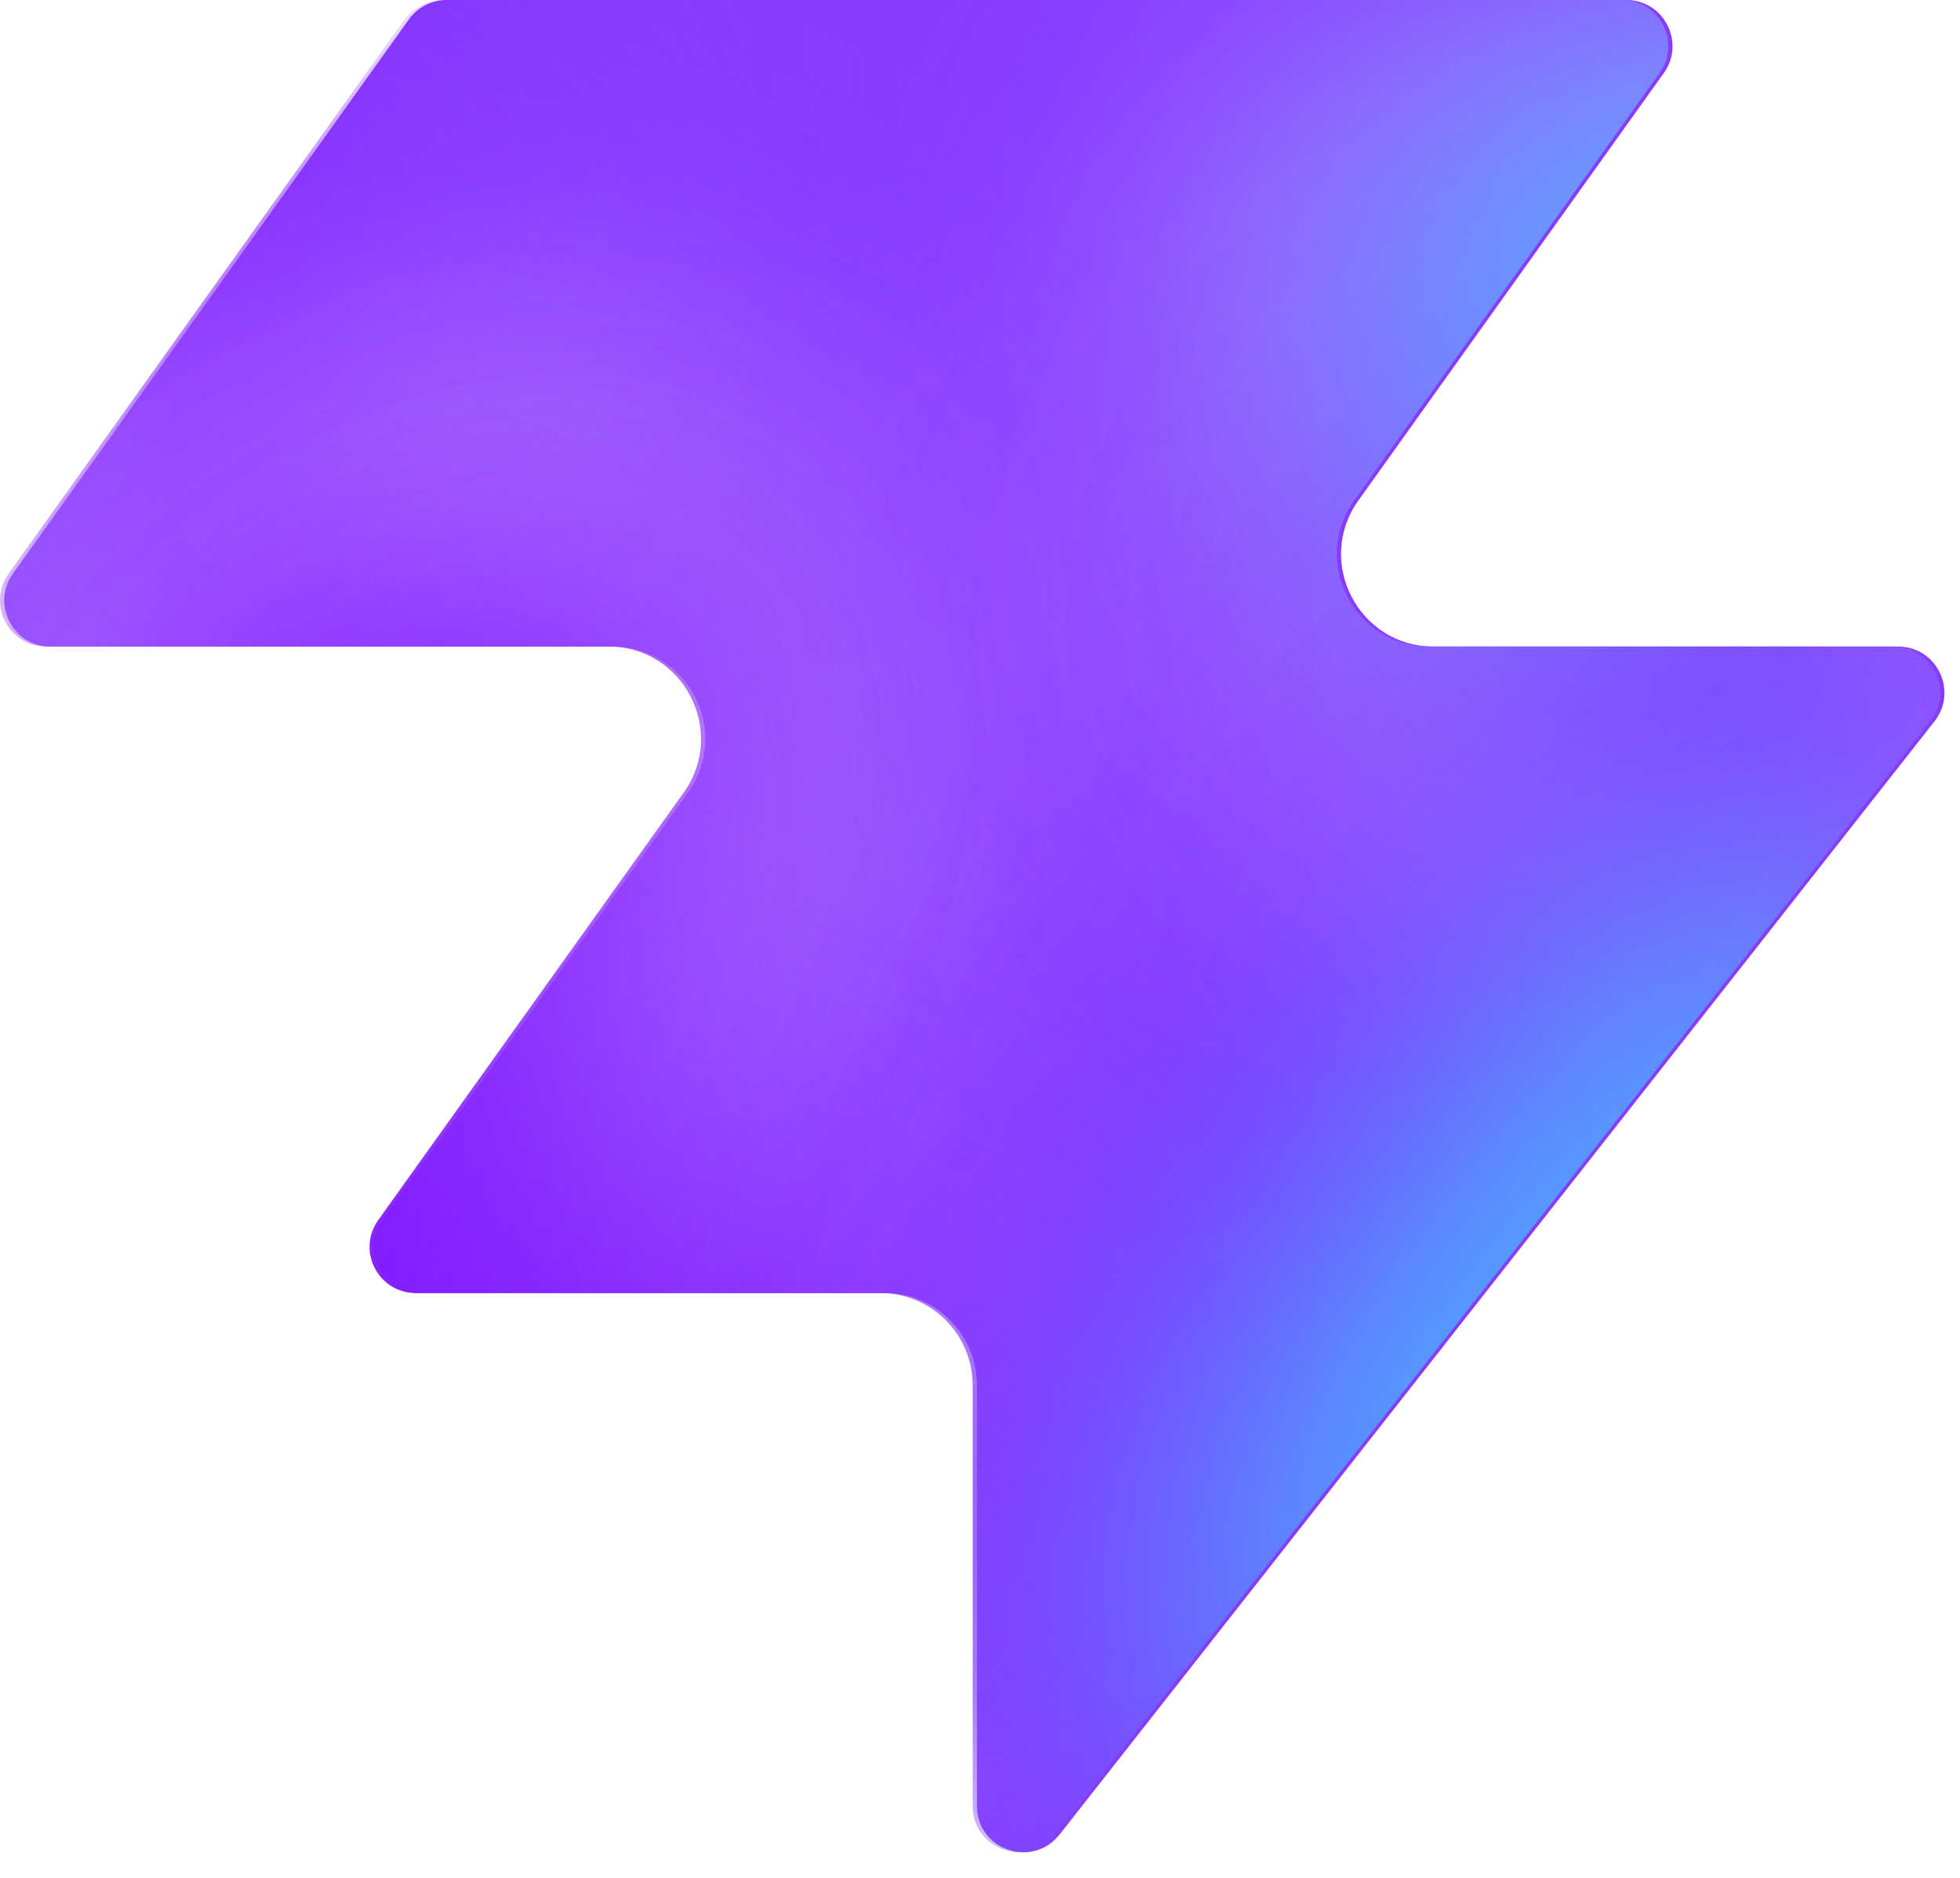
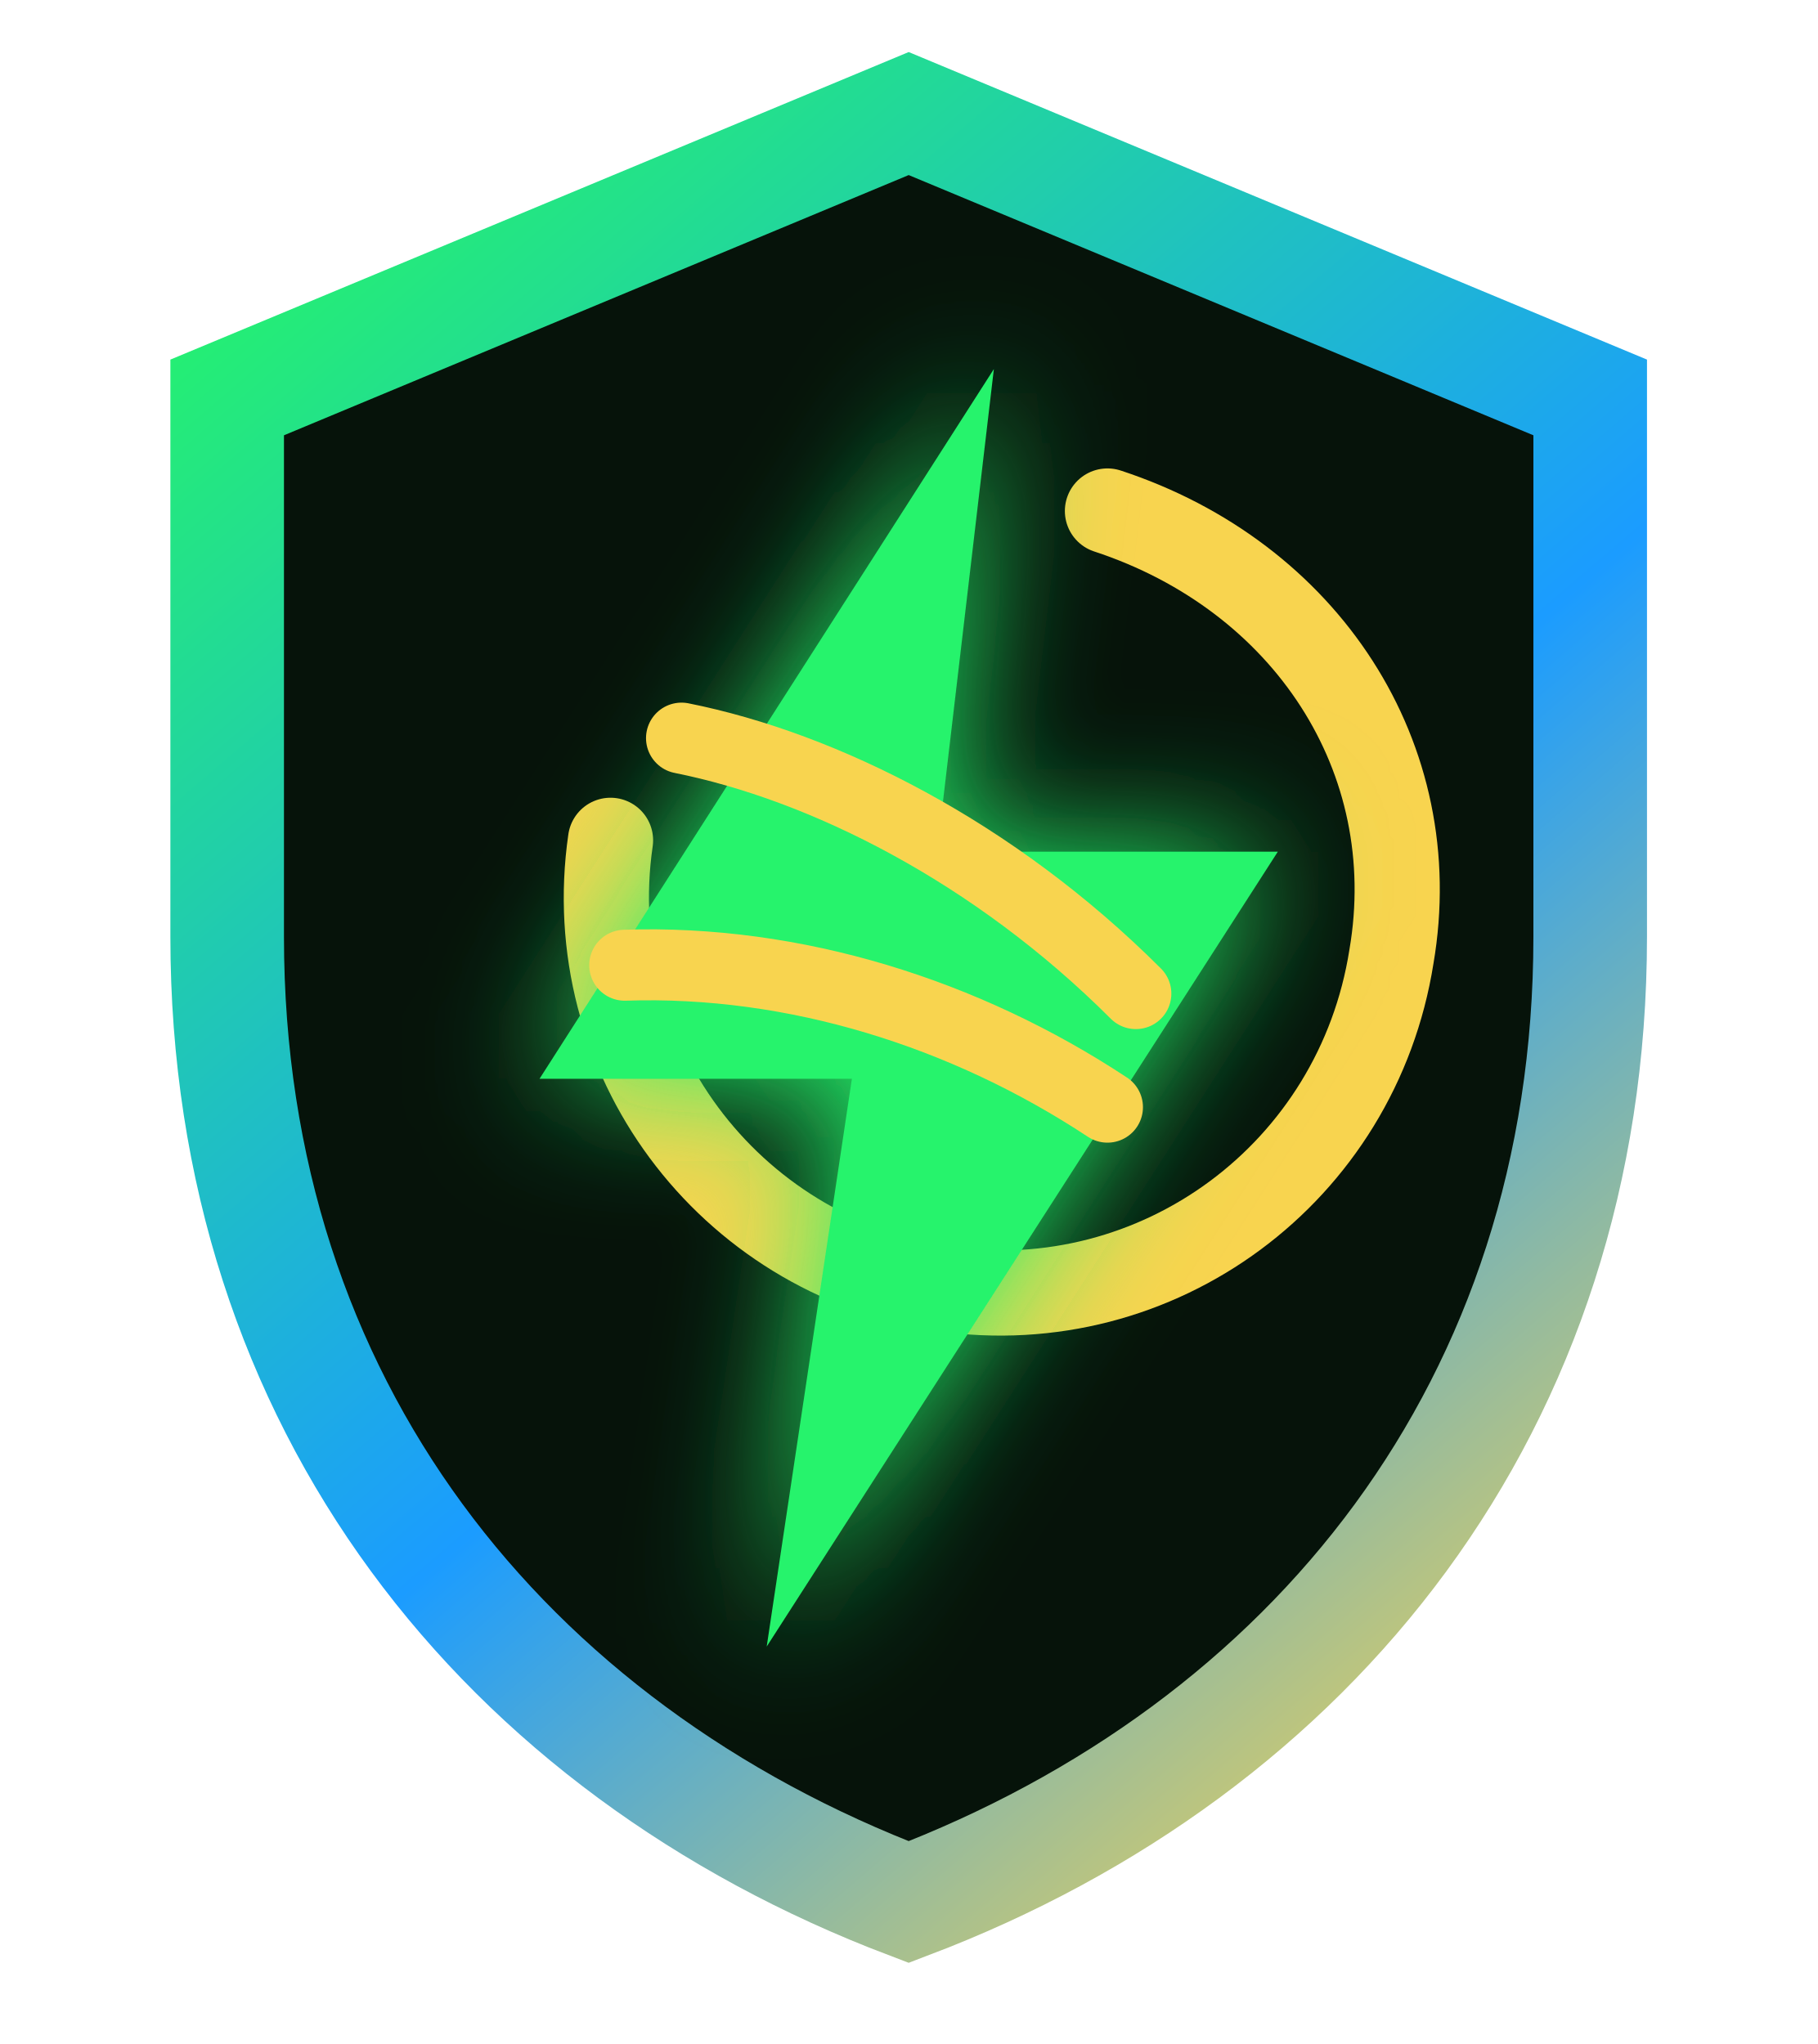
- <svg xmlns="http://www.w3.org/2000/svg" width="48" height="46" fill="none" viewBox="0 0 48 46">
-   <path fill="#863bff" d="M25.946 44.938c-.664.845-2.021.375-2.021-.698V33.937a2.26 2.26 0 0 0-2.262-2.262H10.287c-.92 0-1.456-1.04-.92-1.788l7.48-10.471c1.07-1.497 0-3.578-1.842-3.578H1.237c-.92 0-1.456-1.04-.92-1.788L10.013.474c.214-.297.556-.474.92-.474h28.894c.92 0 1.456 1.04.92 1.788l-7.48 10.471c-1.07 1.498 0 3.579 1.842 3.579h11.377c.943 0 1.473 1.088.89 1.83L25.947 44.94z" style="fill:#863bff;fill:color(display-p3 .525 .23 1);fill-opacity:1" />
-   <mask id="a" width="48" height="46" x="0" y="0" maskUnits="userSpaceOnUse" style="mask-type:alpha">
-     <path fill="#000" d="M25.842 44.938c-.664.844-2.021.375-2.021-.698V33.937a2.26 2.26 0 0 0-2.262-2.262H10.183c-.92 0-1.456-1.04-.92-1.788l7.48-10.471c1.07-1.498 0-3.579-1.842-3.579H1.133c-.92 0-1.456-1.04-.92-1.787L9.91.473c.214-.297.556-.474.92-.474h28.894c.92 0 1.456 1.04.92 1.788l-7.48 10.471c-1.07 1.498 0 3.578 1.842 3.578h11.377c.943 0 1.473 1.088.89 1.832L25.843 44.94z" style="fill:#000;fill-opacity:1" />
-   </mask>
-   <g mask="url(#a)">
-     <g filter="url(#b)">
-       <ellipse cx="5.508" cy="14.704" fill="#ede6ff" rx="5.508" ry="14.704" style="fill:#ede6ff;fill:color(display-p3 .927 .903 1);fill-opacity:1" transform="matrix(.00324 1 1 -.00324 -4.47 31.516)" />
-     </g>
-     <g filter="url(#c)">
-       <ellipse cx="10.399" cy="29.851" fill="#ede6ff" rx="10.399" ry="29.851" style="fill:#ede6ff;fill:color(display-p3 .927 .903 1);fill-opacity:1" transform="matrix(.00324 1 1 -.00324 -39.328 7.883)" />
-     </g>
-     <g filter="url(#d)">
-       <ellipse cx="5.508" cy="30.487" fill="#7e14ff" rx="5.508" ry="30.487" style="fill:#7e14ff;fill:color(display-p3 .492 .077 1);fill-opacity:1" transform="rotate(89.814 -25.913 -14.639)scale(1 -1)" />
-     </g>
-     <g filter="url(#e)">
-       <ellipse cx="5.508" cy="30.599" fill="#7e14ff" rx="5.508" ry="30.599" style="fill:#7e14ff;fill:color(display-p3 .492 .077 1);fill-opacity:1" transform="rotate(89.814 -32.644 -3.334)scale(1 -1)" />
-     </g>
-     <g filter="url(#f)">
-       <ellipse cx="5.508" cy="30.599" fill="#7e14ff" rx="5.508" ry="30.599" style="fill:#7e14ff;fill:color(display-p3 .492 .077 1);fill-opacity:1" transform="matrix(.00324 1 1 -.00324 -34.34 30.47)" />
-     </g>
-     <g filter="url(#g)">
-       <ellipse cx="14.072" cy="22.078" fill="#ede6ff" rx="14.072" ry="22.078" style="fill:#ede6ff;fill:color(display-p3 .927 .903 1);fill-opacity:1" transform="rotate(93.35 24.506 48.493)scale(-1 1)" />
-     </g>
-     <g filter="url(#h)">
-       <ellipse cx="3.47" cy="21.501" fill="#7e14ff" rx="3.47" ry="21.501" style="fill:#7e14ff;fill:color(display-p3 .492 .077 1);fill-opacity:1" transform="rotate(89.009 28.708 47.59)scale(-1 1)" />
-     </g>
-     <g filter="url(#i)">
-       <ellipse cx="3.47" cy="21.501" fill="#7e14ff" rx="3.47" ry="21.501" style="fill:#7e14ff;fill:color(display-p3 .492 .077 1);fill-opacity:1" transform="rotate(89.009 28.708 47.59)scale(-1 1)" />
-     </g>
-     <g filter="url(#j)">
-       <ellipse cx=".387" cy="8.972" fill="#7e14ff" rx="4.407" ry="29.108" style="fill:#7e14ff;fill:color(display-p3 .492 .077 1);fill-opacity:1" transform="rotate(39.51 .387 8.972)" />
-     </g>
-     <g filter="url(#k)">
-       <ellipse cx="47.523" cy="-6.092" fill="#7e14ff" rx="4.407" ry="29.108" style="fill:#7e14ff;fill:color(display-p3 .492 .077 1);fill-opacity:1" transform="rotate(37.892 47.523 -6.092)" />
-     </g>
-     <g filter="url(#l)">
-       <ellipse cx="41.412" cy="6.333" fill="#47bfff" rx="5.971" ry="9.665" style="fill:#47bfff;fill:color(display-p3 .28 .748 1);fill-opacity:1" transform="rotate(37.892 41.412 6.333)" />
-     </g>
-     <g filter="url(#m)">
-       <ellipse cx="-1.879" cy="38.332" fill="#7e14ff" rx="4.407" ry="29.108" style="fill:#7e14ff;fill:color(display-p3 .492 .077 1);fill-opacity:1" transform="rotate(37.892 -1.88 38.332)" />
-     </g>
-     <g filter="url(#n)">
-       <ellipse cx="-1.879" cy="38.332" fill="#7e14ff" rx="4.407" ry="29.108" style="fill:#7e14ff;fill:color(display-p3 .492 .077 1);fill-opacity:1" transform="rotate(37.892 -1.88 38.332)" />
-     </g>
-     <g filter="url(#o)">
-       <ellipse cx="35.651" cy="29.907" fill="#7e14ff" rx="4.407" ry="29.108" style="fill:#7e14ff;fill:color(display-p3 .492 .077 1);fill-opacity:1" transform="rotate(37.892 35.651 29.907)" />
-     </g>
-     <g filter="url(#p)">
-       <ellipse cx="38.418" cy="32.4" fill="#47bfff" rx="5.971" ry="15.297" style="fill:#47bfff;fill:color(display-p3 .28 .748 1);fill-opacity:1" transform="rotate(37.892 38.418 32.4)" />
-     </g>
-   </g>
+ <svg xmlns="http://www.w3.org/2000/svg" viewBox="0 0 64 72">
  <defs>
-     <filter id="b" width="60.045" height="41.654" x="-19.77" y="16.149" color-interpolation-filters="sRGB" filterUnits="userSpaceOnUse">
-       <feFlood flood-opacity="0" result="BackgroundImageFix" />
-       <feBlend in="SourceGraphic" in2="BackgroundImageFix" result="shape" />
-       <feGaussianBlur result="effect1_foregroundBlur_2002_17158" stdDeviation="7.659" />
-     </filter>
-     <filter id="c" width="90.34" height="51.437" x="-54.613" y="-7.533" color-interpolation-filters="sRGB" filterUnits="userSpaceOnUse">
-       <feFlood flood-opacity="0" result="BackgroundImageFix" />
-       <feBlend in="SourceGraphic" in2="BackgroundImageFix" result="shape" />
-       <feGaussianBlur result="effect1_foregroundBlur_2002_17158" stdDeviation="7.659" />
-     </filter>
-     <filter id="d" width="79.355" height="29.4" x="-49.64" y="2.03" color-interpolation-filters="sRGB" filterUnits="userSpaceOnUse">
-       <feFlood flood-opacity="0" result="BackgroundImageFix" />
-       <feBlend in="SourceGraphic" in2="BackgroundImageFix" result="shape" />
-       <feGaussianBlur result="effect1_foregroundBlur_2002_17158" stdDeviation="4.596" />
-     </filter>
-     <filter id="e" width="79.579" height="29.4" x="-45.045" y="20.029" color-interpolation-filters="sRGB" filterUnits="userSpaceOnUse">
-       <feFlood flood-opacity="0" result="BackgroundImageFix" />
-       <feBlend in="SourceGraphic" in2="BackgroundImageFix" result="shape" />
-       <feGaussianBlur result="effect1_foregroundBlur_2002_17158" stdDeviation="4.596" />
-     </filter>
-     <filter id="f" width="79.579" height="29.4" x="-43.513" y="21.178" color-interpolation-filters="sRGB" filterUnits="userSpaceOnUse">
-       <feFlood flood-opacity="0" result="BackgroundImageFix" />
-       <feBlend in="SourceGraphic" in2="BackgroundImageFix" result="shape" />
-       <feGaussianBlur result="effect1_foregroundBlur_2002_17158" stdDeviation="4.596" />
-     </filter>
-     <filter id="g" width="74.749" height="58.852" x="15.756" y="-17.901" color-interpolation-filters="sRGB" filterUnits="userSpaceOnUse">
-       <feFlood flood-opacity="0" result="BackgroundImageFix" />
-       <feBlend in="SourceGraphic" in2="BackgroundImageFix" result="shape" />
-       <feGaussianBlur result="effect1_foregroundBlur_2002_17158" stdDeviation="7.659" />
-     </filter>
-     <filter id="h" width="61.377" height="25.362" x="23.548" y="2.284" color-interpolation-filters="sRGB" filterUnits="userSpaceOnUse">
-       <feFlood flood-opacity="0" result="BackgroundImageFix" />
-       <feBlend in="SourceGraphic" in2="BackgroundImageFix" result="shape" />
-       <feGaussianBlur result="effect1_foregroundBlur_2002_17158" stdDeviation="4.596" />
-     </filter>
-     <filter id="i" width="61.377" height="25.362" x="23.548" y="2.284" color-interpolation-filters="sRGB" filterUnits="userSpaceOnUse">
-       <feFlood flood-opacity="0" result="BackgroundImageFix" />
-       <feBlend in="SourceGraphic" in2="BackgroundImageFix" result="shape" />
-       <feGaussianBlur result="effect1_foregroundBlur_2002_17158" stdDeviation="4.596" />
-     </filter>
-     <filter id="j" width="56.045" height="63.649" x="-27.636" y="-22.853" color-interpolation-filters="sRGB" filterUnits="userSpaceOnUse">
-       <feFlood flood-opacity="0" result="BackgroundImageFix" />
-       <feBlend in="SourceGraphic" in2="BackgroundImageFix" result="shape" />
-       <feGaussianBlur result="effect1_foregroundBlur_2002_17158" stdDeviation="4.596" />
-     </filter>
-     <filter id="k" width="54.814" height="64.646" x="20.116" y="-38.415" color-interpolation-filters="sRGB" filterUnits="userSpaceOnUse">
-       <feFlood flood-opacity="0" result="BackgroundImageFix" />
-       <feBlend in="SourceGraphic" in2="BackgroundImageFix" result="shape" />
-       <feGaussianBlur result="effect1_foregroundBlur_2002_17158" stdDeviation="4.596" />
-     </filter>
-     <filter id="l" width="33.541" height="35.313" x="24.641" y="-11.323" color-interpolation-filters="sRGB" filterUnits="userSpaceOnUse">
-       <feFlood flood-opacity="0" result="BackgroundImageFix" />
-       <feBlend in="SourceGraphic" in2="BackgroundImageFix" result="shape" />
-       <feGaussianBlur result="effect1_foregroundBlur_2002_17158" stdDeviation="4.596" />
-     </filter>
-     <filter id="m" width="54.814" height="64.646" x="-29.286" y="6.009" color-interpolation-filters="sRGB" filterUnits="userSpaceOnUse">
-       <feFlood flood-opacity="0" result="BackgroundImageFix" />
-       <feBlend in="SourceGraphic" in2="BackgroundImageFix" result="shape" />
-       <feGaussianBlur result="effect1_foregroundBlur_2002_17158" stdDeviation="4.596" />
-     </filter>
-     <filter id="n" width="54.814" height="64.646" x="-29.286" y="6.009" color-interpolation-filters="sRGB" filterUnits="userSpaceOnUse">
-       <feFlood flood-opacity="0" result="BackgroundImageFix" />
-       <feBlend in="SourceGraphic" in2="BackgroundImageFix" result="shape" />
-       <feGaussianBlur result="effect1_foregroundBlur_2002_17158" stdDeviation="4.596" />
-     </filter>
-     <filter id="o" width="54.814" height="64.646" x="8.244" y="-2.416" color-interpolation-filters="sRGB" filterUnits="userSpaceOnUse">
-       <feFlood flood-opacity="0" result="BackgroundImageFix" />
-       <feBlend in="SourceGraphic" in2="BackgroundImageFix" result="shape" />
-       <feGaussianBlur result="effect1_foregroundBlur_2002_17158" stdDeviation="4.596" />
-     </filter>
-     <filter id="p" width="39.409" height="43.623" x="18.713" y="10.588" color-interpolation-filters="sRGB" filterUnits="userSpaceOnUse">
-       <feFlood flood-opacity="0" result="BackgroundImageFix" />
-       <feBlend in="SourceGraphic" in2="BackgroundImageFix" result="shape" />
-       <feGaussianBlur result="effect1_foregroundBlur_2002_17158" stdDeviation="4.596" />
+     <linearGradient id="bg" x1="8" x2="56" y1="8" y2="64" gradientUnits="userSpaceOnUse">
+       <stop stop-color="#25f36c" />
+       <stop offset=".55" stop-color="#1b9cff" />
+       <stop offset="1" stop-color="#f8d44f" />
+     </linearGradient>
+     <filter id="glow" x="-20%" y="-20%" width="140%" height="140%">
+       <feGaussianBlur stdDeviation="2.4" result="blur" />
+       <feMerge>
+         <feMergeNode in="blur" />
+         <feMergeNode in="SourceGraphic" />
+       </feMerge>
    </filter>
  </defs>
+   <path fill="#06130a" d="M32 4 56 14v19c0 16.5-9.8 28.6-24 34C17.8 61.6 8 49.5 8 33V14L32 4Z" />
+   <path fill="none" stroke="url(#bg)" stroke-width="4" d="M32 4 56 14v19c0 16.5-9.8 28.6-24 34C17.8 61.6 8 49.5 8 33V14L32 4Z" />
+   <path fill="none" stroke="#f8d44f" stroke-linecap="round" stroke-width="3" d="M39 18c7 2.3 11.2 8.7 10 15.7-1.2 7.6-8.2 12.8-15.8 11.7-7.6-1.2-12.8-8.2-11.7-15.8" />
+   <path fill="#25f36c" filter="url(#glow)" d="M35 13 19 38h11l-3 20 18-28H33l2-17Z" />
+   <path fill="none" stroke="#f8d44f" stroke-linecap="round" stroke-width="2.5" d="M24 26c5 1 11 4 16 9M22 34c6-.2 12 1.7 17 5" />
</svg>
